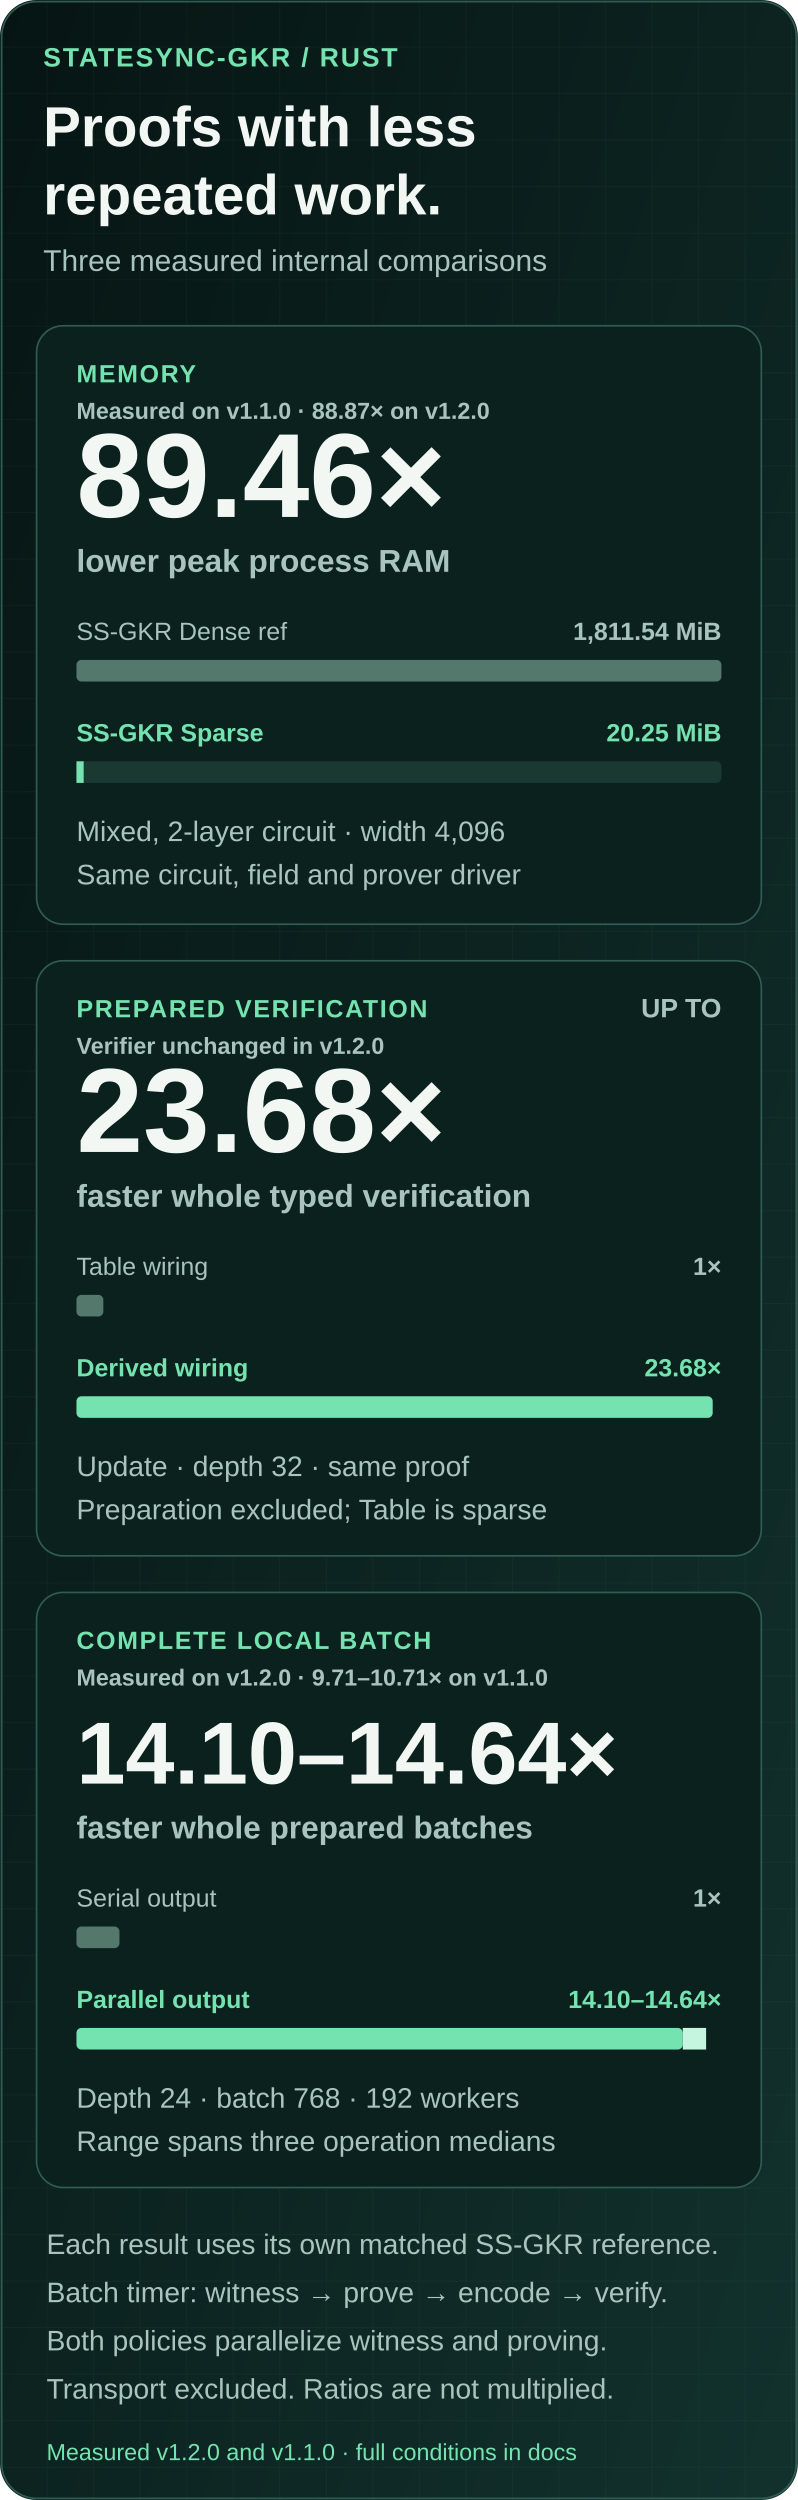
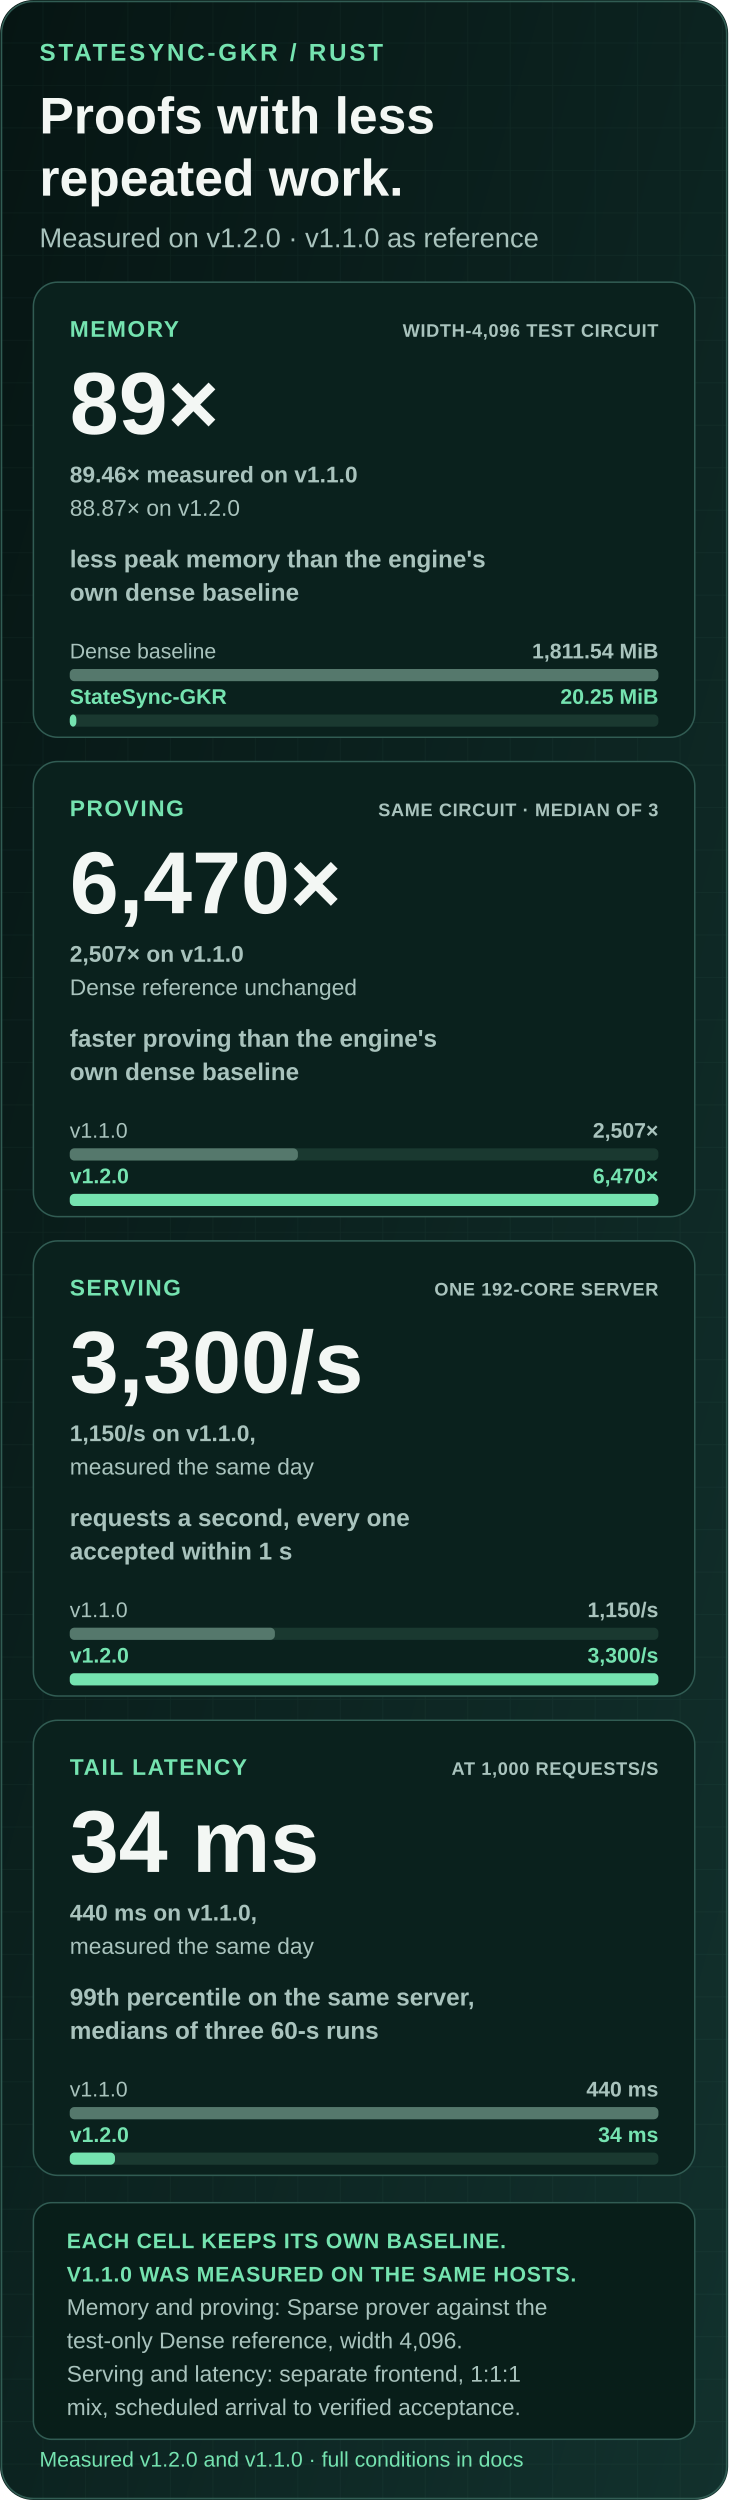
- <svg xmlns="http://www.w3.org/2000/svg" width="480" height="1504" viewBox="0 0 480 1504" role="img" aria-labelledby="title desc">
+ <svg xmlns="http://www.w3.org/2000/svg" width="480" height="1648" viewBox="0 0 480 1648" role="img" aria-labelledby="title desc">
  <defs>
    <linearGradient id="bg" x1="0" y1="0" x2="1" y2="1">
      <stop stop-color="#061513" />
      <stop offset="1" stop-color="#12312D" />
    </linearGradient>
    <pattern id="grid" width="28" height="28" patternUnits="userSpaceOnUse">
      <path d="M28 0H0V28" fill="none" stroke="#75E3B0" stroke-width="1" opacity=".045" />
    </pattern>
  </defs>
-   <rect width="480" height="1504" rx="22" fill="url(#bg)" />
-   <rect width="480" height="1504" rx="22" fill="url(#grid)" />
-   <rect x="1" y="1" width="478" height="1502" rx="21" fill="none" stroke="#315C53" />
+   <rect x="0" y="0" width="480" height="1648" rx="22" fill="url(#bg)" />
+   <rect x="0" y="0" width="480" height="1648" rx="22" fill="url(#grid)" />
+   <rect x="1" y="1" width="478" height="1646" rx="21" fill="none" stroke="#315C53" />
  <g font-family="Arial,Helvetica,sans-serif">
-     <text x="26" y="40" fill="#75E3B0" font-size="16" font-weight="700" text-anchor="start" letter-spacing="1.1">STATESYNC-GKR / RUST</text>
+     <text x="26" y="40" fill="#75E3B0" font-size="16" font-weight="700" text-anchor="start" letter-spacing="1.8">STATESYNC-GKR / RUST</text>
    <text x="26" y="88" fill="#F3F7F4" font-size="34" font-weight="700" text-anchor="start">Proofs with less</text>
    <text x="26" y="129" fill="#F3F7F4" font-size="34" font-weight="700" text-anchor="start">repeated work.</text>
-     <text x="26" y="163" fill="#A9C3BD" font-size="18" font-weight="400" text-anchor="start">Three measured internal comparisons</text>
-     <rect x="22" y="196" width="436" height="360" rx="16" fill="#0A211D" stroke="#315C53" />
-     <text x="46" y="230" fill="#75E3B0" font-size="15" font-weight="700" text-anchor="start" letter-spacing="1">MEMORY</text>
-     <text x="46" y="252" fill="#A9C3BD" font-size="14" font-weight="600" text-anchor="start">Measured on v1.1.0 · 88.87× on v1.2.0</text>
-     <text x="46" y="311" fill="#F3F7F4" font-size="72" font-weight="700" text-anchor="start">89.46×</text>
-     <text x="46" y="344" fill="#A9C3BD" font-size="19" font-weight="600" text-anchor="start">lower peak process RAM</text>
-     <text x="46" y="385" fill="#A9C3BD" font-size="15" font-weight="400" text-anchor="start">SS-GKR Dense ref</text>
-     <text x="434" y="385" fill="#A9C3BD" font-size="15" font-weight="600" text-anchor="end">1,811.54 MiB</text>
-     <rect x="46" y="397" width="388" height="13" rx="3" fill="#55786C" />
-     <text x="46" y="446" fill="#75E3B0" font-size="15" font-weight="600" text-anchor="start">SS-GKR Sparse</text>
-     <text x="434" y="446" fill="#75E3B0" font-size="15" font-weight="600" text-anchor="end">20.25 MiB</text>
-     <rect x="46" y="458" width="388" height="13" rx="3" fill="#1A3930" />
-     <rect x="46" y="458" width="4.337" height="13" rx="0" fill="#75E3B0" />
-     <text x="46" y="506" fill="#A9C3BD" font-size="17" font-weight="400" text-anchor="start">Mixed, 2-layer circuit · width 4,096</text>
-     <text x="46" y="532" fill="#A9C3BD" font-size="17" font-weight="400" text-anchor="start">Same circuit, field and prover driver</text>
-     <rect x="22" y="578" width="436" height="358" rx="16" fill="#0A211D" stroke="#315C53" />
-     <text x="46" y="612" fill="#75E3B0" font-size="15" font-weight="700" text-anchor="start" letter-spacing="1">PREPARED VERIFICATION</text>
-     <text x="434" y="612" fill="#A9C3BD" font-size="16" font-weight="700" text-anchor="end">UP TO</text>
-     <text x="46" y="634" fill="#A9C3BD" font-size="14" font-weight="600" text-anchor="start">Verifier unchanged in v1.2.0</text>
-     <text x="46" y="693" fill="#F3F7F4" font-size="72" font-weight="700" text-anchor="start">23.68×</text>
-     <text x="46" y="726" fill="#A9C3BD" font-size="19" font-weight="600" text-anchor="start">faster whole typed verification</text>
-     <text x="46" y="767" fill="#A9C3BD" font-size="15" font-weight="400" text-anchor="start">Table wiring</text>
-     <text x="434" y="767" fill="#A9C3BD" font-size="15" font-weight="600" text-anchor="end">1×</text>
-     <rect x="46" y="779" width="16.167" height="13" rx="3" fill="#55786C" />
-     <text x="46" y="828" fill="#75E3B0" font-size="15" font-weight="600" text-anchor="start">Derived wiring</text>
-     <text x="434" y="828" fill="#75E3B0" font-size="15" font-weight="600" text-anchor="end">23.68×</text>
-     <rect x="46" y="840" width="382.757" height="13" rx="3" fill="#75E3B0" />
-     <text x="46" y="888" fill="#A9C3BD" font-size="17" font-weight="400" text-anchor="start">Update · depth 32 · same proof</text>
-     <text x="46" y="914" fill="#A9C3BD" font-size="17" font-weight="400" text-anchor="start">Preparation excluded; Table is sparse</text>
-     <rect x="22" y="958" width="436" height="358" rx="16" fill="#0A211D" stroke="#315C53" />
-     <text x="46" y="992" fill="#75E3B0" font-size="15" font-weight="700" text-anchor="start" letter-spacing="1">COMPLETE LOCAL BATCH</text>
-     <text x="46" y="1014" fill="#A9C3BD" font-size="14" font-weight="600" text-anchor="start">Measured on v1.2.0 · 9.71–10.71× on v1.1.0</text>
-     <text x="46" y="1073" fill="#F3F7F4" font-size="53" font-weight="700" text-anchor="start">14.10–14.64×</text>
-     <text x="46" y="1106" fill="#A9C3BD" font-size="19" font-weight="600" text-anchor="start">faster whole prepared batches</text>
-     <text x="46" y="1147" fill="#A9C3BD" font-size="15" font-weight="400" text-anchor="start">Serial output</text>
-     <text x="434" y="1147" fill="#A9C3BD" font-size="15" font-weight="600" text-anchor="end">1×</text>
-     <rect x="46" y="1159" width="25.87" height="13" rx="3" fill="#55786C" />
-     <text x="46" y="1208" fill="#75E3B0" font-size="15" font-weight="600" text-anchor="start">Parallel output</text>
-     <text x="434" y="1208" fill="#75E3B0" font-size="15" font-weight="600" text-anchor="end">14.10–14.64×</text>
-     <rect x="46" y="1220" width="364.74" height="13" rx="3" fill="#75E3B0" />
-     <rect x="410.74" y="1220" width="14.06" height="13" rx="0" fill="#C5F5DE" />
-     <text x="46" y="1268" fill="#A9C3BD" font-size="17" font-weight="400" text-anchor="start">Depth 24 · batch 768 · 192 workers</text>
-     <text x="46" y="1294" fill="#A9C3BD" font-size="17" font-weight="400" text-anchor="start">Range spans three operation medians</text>
-     <text x="28" y="1356" fill="#A9C3BD" font-size="17" font-weight="400" text-anchor="start">Each result uses its own matched SS-GKR reference.</text>
-     <text x="28" y="1385" fill="#A9C3BD" font-size="17" font-weight="400" text-anchor="start">Batch timer: witness → prove → encode → verify.</text>
-     <text x="28" y="1414" fill="#A9C3BD" font-size="17" font-weight="400" text-anchor="start">Both policies parallelize witness and proving.</text>
-     <text x="28" y="1443" fill="#A9C3BD" font-size="17" font-weight="400" text-anchor="start">Transport excluded. Ratios are not multiplied.</text>
-     <text x="28" y="1480" fill="#75E3B0" font-size="14" font-weight="400" text-anchor="start">Measured v1.2.0 and v1.1.0 · full conditions in docs</text>
+     <text x="26" y="163" fill="#A9C3BD" font-size="18" font-weight="400" text-anchor="start">Measured on v1.2.0 · v1.1.0 as reference</text>
+     <rect x="22" y="186" width="436" height="300" rx="16" fill="#0A211D" stroke="#315C53" />
+     <text x="46" y="222" fill="#75E3B0" font-size="15" font-weight="700" text-anchor="start" letter-spacing="1">MEMORY</text>
+     <text x="434" y="222" fill="#A9C3BD" font-size="12" font-weight="700" text-anchor="end" letter-spacing="0.4">WIDTH-4,096 TEST CIRCUIT</text>
+     <text x="46" y="286" fill="#F3F7F4" font-size="58" font-weight="700" text-anchor="start">89×</text>
+     <text x="46" y="318" fill="#A9C3BD" font-size="15" font-weight="600" text-anchor="start">89.46× measured on v1.1.0</text>
+     <text x="46" y="340" fill="#A9C3BD" font-size="15" font-weight="400" text-anchor="start">88.87× on v1.2.0</text>
+     <text x="46" y="374" fill="#A9C3BD" font-size="16" font-weight="600" text-anchor="start">less peak memory than the engine's</text>
+     <text x="46" y="396" fill="#A9C3BD" font-size="16" font-weight="600" text-anchor="start">own dense baseline</text>
+     <text x="46" y="434" fill="#A9C3BD" font-size="14" font-weight="400" text-anchor="start">Dense baseline</text>
+     <text x="434" y="434" fill="#A9C3BD" font-size="14" font-weight="600" text-anchor="end">1,811.54 MiB</text>
+     <rect x="46" y="441" width="388" height="8" rx="3" fill="#1A3930" />
+     <rect x="46" y="441" width="388.0" height="8" rx="3" fill="#55786C" />
+     <text x="46" y="464" fill="#75E3B0" font-size="14" font-weight="600" text-anchor="start">StateSync-GKR</text>
+     <text x="434" y="464" fill="#75E3B0" font-size="14" font-weight="600" text-anchor="end">20.25 MiB</text>
+     <rect x="46" y="471" width="388" height="8" rx="3" fill="#1A3930" />
+     <rect x="46" y="471" width="4.34" height="8" rx="3" fill="#75E3B0" />
+     <rect x="22" y="502" width="436" height="300" rx="16" fill="#0A211D" stroke="#315C53" />
+     <text x="46" y="538" fill="#75E3B0" font-size="15" font-weight="700" text-anchor="start" letter-spacing="1">PROVING</text>
+     <text x="434" y="538" fill="#A9C3BD" font-size="12" font-weight="700" text-anchor="end" letter-spacing="0.4">SAME CIRCUIT · MEDIAN OF 3</text>
+     <text x="46" y="602" fill="#F3F7F4" font-size="58" font-weight="700" text-anchor="start">6,470×</text>
+     <text x="46" y="634" fill="#A9C3BD" font-size="15" font-weight="600" text-anchor="start">2,507× on v1.1.0</text>
+     <text x="46" y="656" fill="#A9C3BD" font-size="15" font-weight="400" text-anchor="start">Dense reference unchanged</text>
+     <text x="46" y="690" fill="#A9C3BD" font-size="16" font-weight="600" text-anchor="start">faster proving than the engine's</text>
+     <text x="46" y="712" fill="#A9C3BD" font-size="16" font-weight="600" text-anchor="start">own dense baseline</text>
+     <text x="46" y="750" fill="#A9C3BD" font-size="14" font-weight="400" text-anchor="start">v1.1.0</text>
+     <text x="434" y="750" fill="#A9C3BD" font-size="14" font-weight="600" text-anchor="end">2,507×</text>
+     <rect x="46" y="757" width="388" height="8" rx="3" fill="#1A3930" />
+     <rect x="46" y="757" width="150.37" height="8" rx="3" fill="#55786C" />
+     <text x="46" y="780" fill="#75E3B0" font-size="14" font-weight="600" text-anchor="start">v1.2.0</text>
+     <text x="434" y="780" fill="#75E3B0" font-size="14" font-weight="600" text-anchor="end">6,470×</text>
+     <rect x="46" y="787" width="388" height="8" rx="3" fill="#1A3930" />
+     <rect x="46" y="787" width="388.0" height="8" rx="3" fill="#75E3B0" />
+     <rect x="22" y="818" width="436" height="300" rx="16" fill="#0A211D" stroke="#315C53" />
+     <text x="46" y="854" fill="#75E3B0" font-size="15" font-weight="700" text-anchor="start" letter-spacing="1">SERVING</text>
+     <text x="434" y="854" fill="#A9C3BD" font-size="12" font-weight="700" text-anchor="end" letter-spacing="0.4">ONE 192-CORE SERVER</text>
+     <text x="46" y="918" fill="#F3F7F4" font-size="58" font-weight="700" text-anchor="start">3,300/s</text>
+     <text x="46" y="950" fill="#A9C3BD" font-size="15" font-weight="600" text-anchor="start">1,150/s on v1.1.0,</text>
+     <text x="46" y="972" fill="#A9C3BD" font-size="15" font-weight="400" text-anchor="start">measured the same day</text>
+     <text x="46" y="1006" fill="#A9C3BD" font-size="16" font-weight="600" text-anchor="start">requests a second, every one</text>
+     <text x="46" y="1028" fill="#A9C3BD" font-size="16" font-weight="600" text-anchor="start">accepted within 1 s</text>
+     <text x="46" y="1066" fill="#A9C3BD" font-size="14" font-weight="400" text-anchor="start">v1.1.0</text>
+     <text x="434" y="1066" fill="#A9C3BD" font-size="14" font-weight="600" text-anchor="end">1,150/s</text>
+     <rect x="46" y="1073" width="388" height="8" rx="3" fill="#1A3930" />
+     <rect x="46" y="1073" width="135.21" height="8" rx="3" fill="#55786C" />
+     <text x="46" y="1096" fill="#75E3B0" font-size="14" font-weight="600" text-anchor="start">v1.2.0</text>
+     <text x="434" y="1096" fill="#75E3B0" font-size="14" font-weight="600" text-anchor="end">3,300/s</text>
+     <rect x="46" y="1103" width="388" height="8" rx="3" fill="#1A3930" />
+     <rect x="46" y="1103" width="388.0" height="8" rx="3" fill="#75E3B0" />
+     <rect x="22" y="1134" width="436" height="300" rx="16" fill="#0A211D" stroke="#315C53" />
+     <text x="46" y="1170" fill="#75E3B0" font-size="15" font-weight="700" text-anchor="start" letter-spacing="1">TAIL LATENCY</text>
+     <text x="434" y="1170" fill="#A9C3BD" font-size="12" font-weight="700" text-anchor="end" letter-spacing="0.4">AT 1,000 REQUESTS/S</text>
+     <text x="46" y="1234" fill="#F3F7F4" font-size="58" font-weight="700" text-anchor="start">34 ms</text>
+     <text x="46" y="1266" fill="#A9C3BD" font-size="15" font-weight="600" text-anchor="start">440 ms on v1.1.0,</text>
+     <text x="46" y="1288" fill="#A9C3BD" font-size="15" font-weight="400" text-anchor="start">measured the same day</text>
+     <text x="46" y="1322" fill="#A9C3BD" font-size="16" font-weight="600" text-anchor="start">99th percentile on the same server,</text>
+     <text x="46" y="1344" fill="#A9C3BD" font-size="16" font-weight="600" text-anchor="start">medians of three 60-s runs</text>
+     <text x="46" y="1382" fill="#A9C3BD" font-size="14" font-weight="400" text-anchor="start">v1.1.0</text>
+     <text x="434" y="1382" fill="#A9C3BD" font-size="14" font-weight="600" text-anchor="end">440 ms</text>
+     <rect x="46" y="1389" width="388" height="8" rx="3" fill="#1A3930" />
+     <rect x="46" y="1389" width="388.0" height="8" rx="3" fill="#55786C" />
+     <text x="46" y="1412" fill="#75E3B0" font-size="14" font-weight="600" text-anchor="start">v1.2.0</text>
+     <text x="434" y="1412" fill="#75E3B0" font-size="14" font-weight="600" text-anchor="end">34 ms</text>
+     <rect x="46" y="1419" width="388" height="8" rx="3" fill="#1A3930" />
+     <rect x="46" y="1419" width="29.79" height="8" rx="3" fill="#75E3B0" />
+     <rect x="22" y="1452" width="436" height="156" rx="12" fill="#081E19" stroke="#315C53" />
+     <text x="44" y="1482" fill="#75E3B0" font-size="14" font-weight="700" text-anchor="start" letter-spacing="0.5">EACH CELL KEEPS ITS OWN BASELINE.</text>
+     <text x="44" y="1504" fill="#75E3B0" font-size="14" font-weight="700" text-anchor="start" letter-spacing="0.5">V1.1.0 WAS MEASURED ON THE SAME HOSTS.</text>
+     <text x="44" y="1526" fill="#A9C3BD" font-size="15" font-weight="400" text-anchor="start">Memory and proving: Sparse prover against the</text>
+     <text x="44" y="1548" fill="#A9C3BD" font-size="15" font-weight="400" text-anchor="start">test-only Dense reference, width 4,096.</text>
+     <text x="44" y="1570" fill="#A9C3BD" font-size="15" font-weight="400" text-anchor="start">Serving and latency: separate frontend, 1:1:1</text>
+     <text x="44" y="1592" fill="#A9C3BD" font-size="15" font-weight="400" text-anchor="start">mix, scheduled arrival to verified acceptance.</text>
+     <text x="26" y="1626" fill="#75E3B0" font-size="14" font-weight="400" text-anchor="start">Measured v1.2.0 and v1.1.0 · full conditions in docs</text>
  </g>
</svg>
